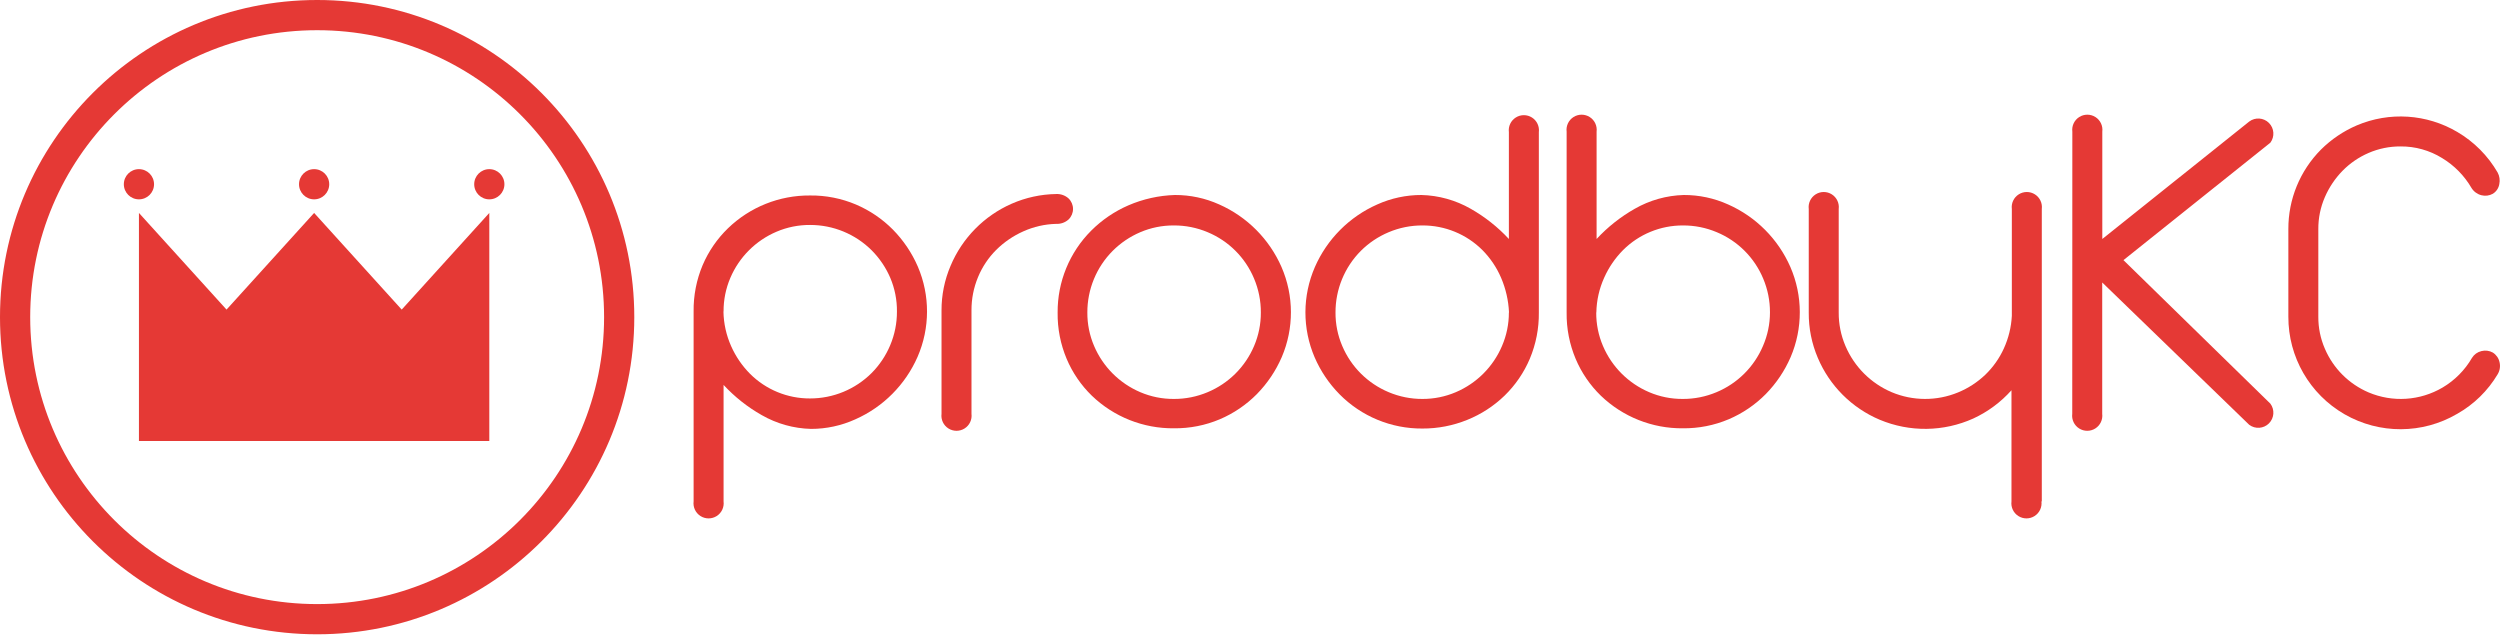
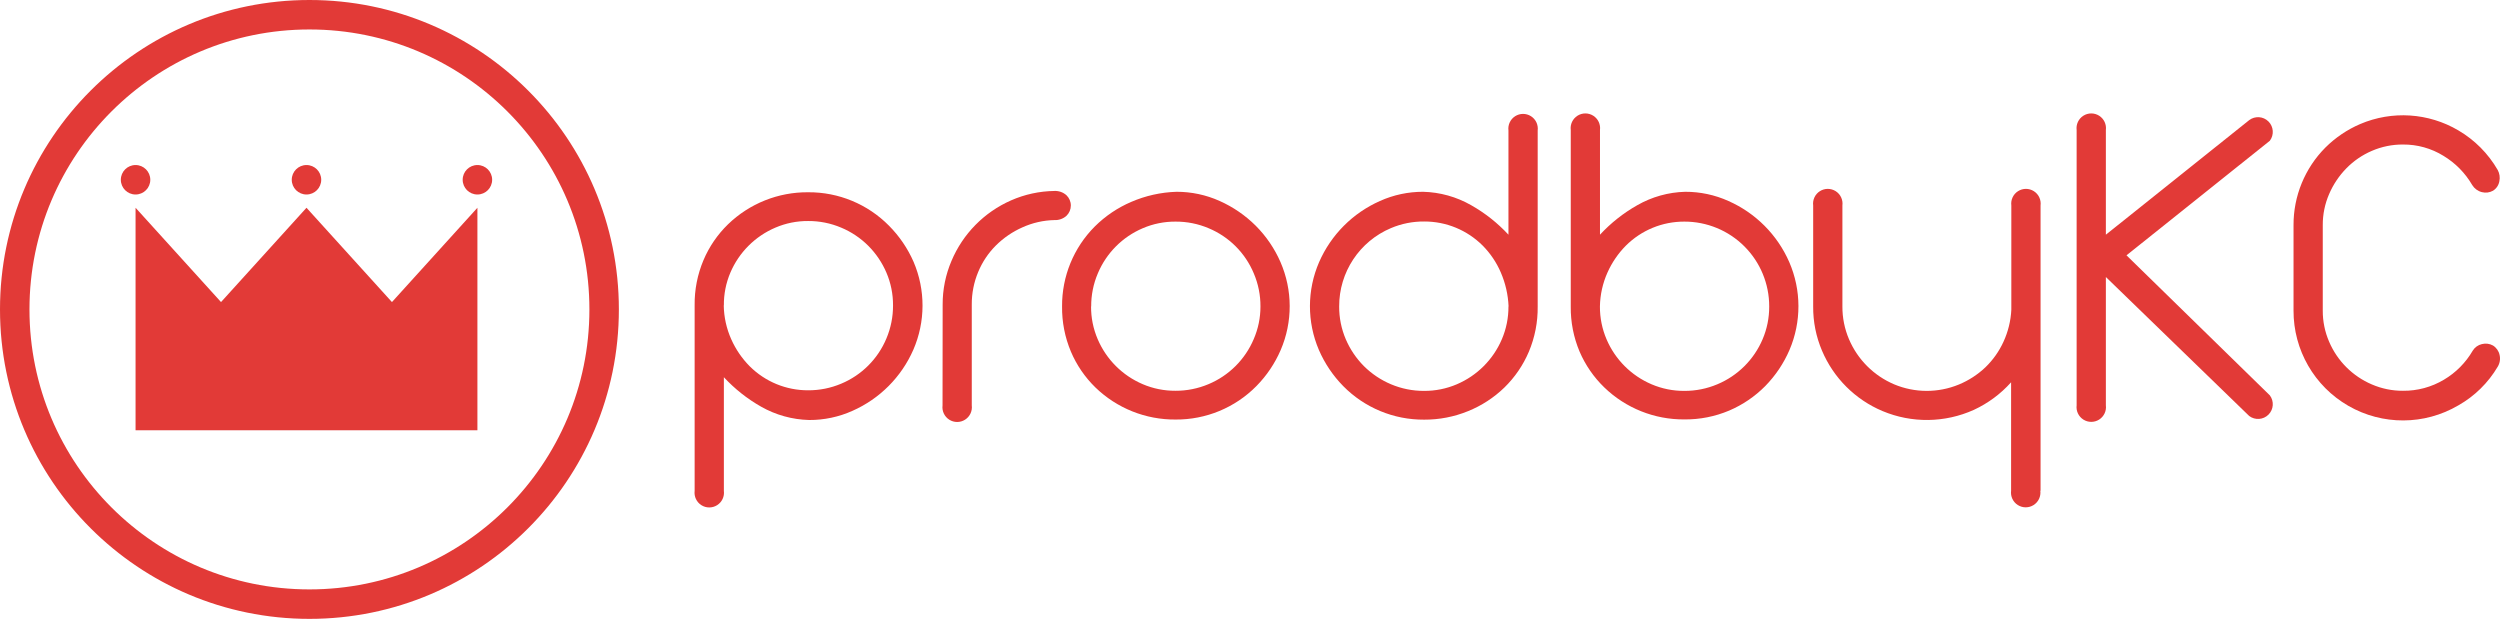
- <svg xmlns="http://www.w3.org/2000/svg" viewBox="0 0 827.7 210">
+ <svg xmlns="http://www.w3.org/2000/svg" viewBox="0 0 848.32 210">
  <defs>
-     <style>.cls-1{fill:#e53935;}.cls-2{fill:none;stroke:#e53935;stroke-miterlimit:10;stroke-width:10px;}</style>
+     <style>.cls-1{fill:none;stroke:#e23a37;stroke-miterlimit:10;stroke-width:10px;}.cls-2{fill:#e23a37;}</style>
  </defs>
  <g id="Layer_1" data-name="Layer 1">
-     <path class="cls-1" d="M535.52,392a34.53,34.53,0,0,1-16.32-4.56,52.38,52.38,0,0,1-12.64-10V416a5,5,0,1,1-9.92,0V353.12a38.32,38.32,0,0,1,3-15.36A37.53,37.53,0,0,1,508,325.6a38.65,38.65,0,0,1,27.2-10.88,37.86,37.86,0,0,1,15.2,3,38.42,38.42,0,0,1,12.24,8.32,40.21,40.21,0,0,1,8.24,12.24,37.68,37.68,0,0,1-.08,29.84,40.34,40.34,0,0,1-20.64,20.72A35.39,35.39,0,0,1,535.52,392Zm-29-38.88a29.42,29.42,0,0,0,2.56,11.52,30.75,30.75,0,0,0,6.24,9.12,27.94,27.94,0,0,0,19.84,8.16,28.83,28.83,0,0,0,20.4-8.4,28.87,28.87,0,0,0,6.16-9.2,28.43,28.43,0,0,0,2.24-11.2A27.86,27.86,0,0,0,561.76,342a29.31,29.31,0,0,0-6.16-9.12,28.83,28.83,0,0,0-20.4-8.4,27.83,27.83,0,0,0-11.12,2.24A28.93,28.93,0,0,0,508.8,342,27.86,27.86,0,0,0,506.56,353.12Z" transform="translate(-267 -250)" />
-     <path class="cls-1" d="M578.72,352.8a37.33,37.33,0,0,1,3-14.8,38.92,38.92,0,0,1,20.24-20.56,38.11,38.11,0,0,1,14.72-3.2,5.71,5.71,0,0,1,4.08,1.44,4.84,4.84,0,0,1,0,7,5.71,5.71,0,0,1-4.08,1.44,28.14,28.14,0,0,0-10.88,2.48,30.11,30.11,0,0,0-9,6.16,27.69,27.69,0,0,0-6,9,28.3,28.3,0,0,0-2.16,11V387a5,5,0,1,1-9.92,0Z" transform="translate(-267 -250)" />
-     <path class="cls-1" d="M656,314.56a35.39,35.39,0,0,1,14.64,3.12,40.34,40.34,0,0,1,20.64,20.72,37.68,37.68,0,0,1,.08,29.84,40.4,40.4,0,0,1-8.24,12.24,38.42,38.42,0,0,1-12.24,8.32,37.89,37.89,0,0,1-15.2,3A38.65,38.65,0,0,1,628.48,381a37.16,37.16,0,0,1-8.32-12.16,38.25,38.25,0,0,1-3-15.36,38,38,0,0,1,11.12-27.12A39.77,39.77,0,0,1,640.56,318,42,42,0,0,1,656,314.56Zm-29,38.88a27.66,27.66,0,0,0,2.24,11.12,28.93,28.93,0,0,0,15.28,15.28,27.83,27.83,0,0,0,11.12,2.24,28.43,28.43,0,0,0,11.2-2.24,28.72,28.72,0,0,0,15.36-15.28,27.83,27.83,0,0,0,2.24-11.12,28.46,28.46,0,0,0-2.24-11.2,28.51,28.51,0,0,0-15.36-15.36,28.43,28.43,0,0,0-11.2-2.24,27.83,27.83,0,0,0-11.12,2.24,29.08,29.08,0,0,0-9.12,6.16,28.83,28.83,0,0,0-8.4,20.4Z" transform="translate(-267 -250)" />
-     <path class="cls-1" d="M737.6,314.56a34.6,34.6,0,0,1,16.32,4.56,52.82,52.82,0,0,1,12.64,10V293.76a5,5,0,1,1,9.92,0v59.68a38.42,38.42,0,0,1-3,15.36A37.32,37.32,0,0,1,765.12,381a38.3,38.3,0,0,1-12.32,8,39,39,0,0,1-14.88,2.88,38.17,38.17,0,0,1-27.44-11.36,40,40,0,0,1-8.24-12.24,37.68,37.68,0,0,1,.08-29.84A40.34,40.34,0,0,1,723,317.68,35.39,35.39,0,0,1,737.6,314.56Zm29,38.88a32.82,32.82,0,0,0-2.64-11.52,29.63,29.63,0,0,0-6.16-9.12,27.94,27.94,0,0,0-19.84-8.16,28.43,28.43,0,0,0-11.2,2.24,28.87,28.87,0,0,0-9.2,6.16,28.83,28.83,0,0,0-8.4,20.4,27.66,27.66,0,0,0,2.24,11.12,28.72,28.72,0,0,0,15.36,15.28,28.43,28.43,0,0,0,11.2,2.24A27.9,27.9,0,0,0,749,379.84a28.93,28.93,0,0,0,15.28-15.28A27.83,27.83,0,0,0,766.56,353.44Z" transform="translate(-267 -250)" />
-     <path class="cls-1" d="M824.48,314.56a35.39,35.39,0,0,1,14.64,3.12,40.34,40.34,0,0,1,20.64,20.72,37.68,37.68,0,0,1,.08,29.84,40.4,40.4,0,0,1-8.24,12.24,38.42,38.42,0,0,1-12.24,8.32,37.89,37.89,0,0,1-15.2,3A38.65,38.65,0,0,1,797,381a37.16,37.16,0,0,1-8.32-12.16,38.25,38.25,0,0,1-3-15.36V293.6a5,5,0,1,1,9.92,0v35.52a52.62,52.62,0,0,1,12.64-10A34.53,34.53,0,0,1,824.48,314.56Zm-29,38.88a27.66,27.66,0,0,0,2.24,11.12A28.93,28.93,0,0,0,813,379.84a27.83,27.83,0,0,0,11.12,2.24,28.46,28.46,0,0,0,11.2-2.24,28.72,28.72,0,0,0,15.36-15.28A27.83,27.83,0,0,0,853,353.44a28.46,28.46,0,0,0-2.24-11.2,28.51,28.51,0,0,0-15.36-15.36,28.46,28.46,0,0,0-11.2-2.24,27.94,27.94,0,0,0-19.84,8.16,30.75,30.75,0,0,0-6.24,9.12A29.25,29.25,0,0,0,795.52,353.44Z" transform="translate(-267 -250)" />
-     <path class="cls-1" d="M942.88,416a5,5,0,1,1-9.92,0V379.2a38.66,38.66,0,0,1-12.64,9.36,38.83,38.83,0,0,1-31,.4,38.49,38.49,0,0,1-20.48-20.48,37.47,37.47,0,0,1-3-15V319.2a5,5,0,1,1,9.92,0v34.24a27.66,27.66,0,0,0,2.24,11.12,28.93,28.93,0,0,0,15.28,15.28,28.6,28.6,0,0,0,22,.08,29.16,29.16,0,0,0,9-5.84,28.39,28.39,0,0,0,6.16-8.72,29.77,29.77,0,0,0,2.64-10.8V319.2a5,5,0,1,1,9.92,0V416Z" transform="translate(-267 -250)" />
-     <path class="cls-1" d="M953.11,293.6a5,5,0,1,1,9.92,0v35.52l48.64-38.88a5,5,0,0,1,7,7l-48.64,38.88,48.64,47.52a5,5,0,0,1-7,7L963,343.52V387a5,5,0,1,1-9.92,0Z" transform="translate(-267 -250)" />
-     <path class="cls-1" d="M1034.55,354.88a26.15,26.15,0,0,0,2.16,10.56,27.46,27.46,0,0,0,14.48,14.48,27.32,27.32,0,0,0,24.48-1.6,27.3,27.3,0,0,0,9.76-9.84,5,5,0,0,1,3.12-2.24,5.1,5.1,0,0,1,3.76.48,5,5,0,0,1,2.24,3.2,5.29,5.29,0,0,1-.63,4A36.36,36.36,0,0,1,1080.55,387a37.13,37.13,0,0,1-55.92-32.16v-29a37.12,37.12,0,0,1,10.8-26.32,38.18,38.18,0,0,1,11.84-8,37,37,0,0,1,33.28,2.16,37.12,37.12,0,0,1,13.37,13.44,5.62,5.62,0,0,1,.55,3.84,4.62,4.62,0,0,1-2.16,3.2,5.1,5.1,0,0,1-3.76.48,5.42,5.42,0,0,1-3.28-2.4,28,28,0,0,0-9.76-9.92,25.73,25.73,0,0,0-13.76-3.84,26.18,26.18,0,0,0-10.56,2.16,27.19,27.19,0,0,0-8.64,5.92,29,29,0,0,0-5.84,8.72,26.18,26.18,0,0,0-2.16,10.56Z" transform="translate(-267 -250)" />
-     <circle class="cls-2" cx="105" cy="105" r="100" />
+     <circle class="cls-1" cx="105" cy="105" r="100" />
+     <path class="cls-2" d="M541.59,392.52A34.76,34.76,0,0,1,525.27,388a52.62,52.62,0,0,1-12.64-10v38.56a5,5,0,1,1-9.92,0V353.64a38.25,38.25,0,0,1,3-15.36,37.16,37.16,0,0,1,8.32-12.16,38.65,38.65,0,0,1,27.2-10.88,38.17,38.17,0,0,1,27.44,11.36A40.4,40.4,0,0,1,577,338.84a37.68,37.68,0,0,1-.08,29.84,40.34,40.34,0,0,1-20.64,20.72A35.39,35.39,0,0,1,541.59,392.52Zm-29-38.88a29.25,29.25,0,0,0,2.56,11.52,30.75,30.75,0,0,0,6.24,9.12,27.94,27.94,0,0,0,19.84,8.16,28.46,28.46,0,0,0,11.2-2.24,28.51,28.51,0,0,0,15.36-15.36,28.46,28.46,0,0,0,2.24-11.2,27.83,27.83,0,0,0-2.24-11.12,29.08,29.08,0,0,0-6.16-9.12,28.65,28.65,0,0,0-9.2-6.16,28.29,28.29,0,0,0-11.2-2.24,27.66,27.66,0,0,0-11.12,2.24,28.93,28.93,0,0,0-15.28,15.28A27.66,27.66,0,0,0,512.63,353.64Z" transform="translate(-267 -250)" />
+     <path class="cls-2" d="M586.87,353.32a37.29,37.29,0,0,1,3-14.8A38.92,38.92,0,0,1,610.07,318a37.75,37.75,0,0,1,14.72-3.2,5.71,5.71,0,0,1,4.08,1.44,4.84,4.84,0,0,1,0,7,5.71,5.71,0,0,1-4.08,1.44,27.78,27.78,0,0,0-10.88,2.48,29.93,29.93,0,0,0-9,6.16,27.59,27.59,0,0,0-6,9,28.26,28.26,0,0,0-2.16,11v34.24a5,5,0,1,1-9.92,0Z" transform="translate(-267 -250)" />
+     <path class="cls-2" d="M666.23,315.08a35.43,35.43,0,0,1,14.64,3.12,40.93,40.93,0,0,1,12.24,8.4,40.28,40.28,0,0,1,8.39,12.32,37.57,37.57,0,0,1,.08,29.84A40,40,0,0,1,693.34,381a38.12,38.12,0,0,1-27.43,11.36,38.65,38.65,0,0,1-27.2-10.88,37.37,37.37,0,0,1-8.32-12.16,38.32,38.32,0,0,1-3-15.36,38,38,0,0,1,11.12-27.12,39.66,39.66,0,0,1,12.32-8.32A42,42,0,0,1,666.23,315.08Zm-29,38.88a27.73,27.73,0,0,0,2.24,11.12,28.93,28.93,0,0,0,15.28,15.28,27.83,27.83,0,0,0,11.12,2.24,28.5,28.5,0,0,0,11.2-2.24,28.66,28.66,0,0,0,15.35-15.28A27.73,27.73,0,0,0,694.71,354a28.26,28.26,0,0,0-2.25-11.2,28.45,28.45,0,0,0-15.35-15.36,28.32,28.32,0,0,0-11.2-2.24,27.66,27.66,0,0,0-11.12,2.24,28.72,28.72,0,0,0-15.28,15.36A28.25,28.25,0,0,0,637.27,354Z" transform="translate(-267 -250)" />
+     <path class="cls-2" d="M749.9,315.08a34.53,34.53,0,0,1,16.32,4.56,52.38,52.38,0,0,1,12.64,10V294.28a5,5,0,1,1,9.92,0V354a38.32,38.32,0,0,1-3,15.36,37.37,37.37,0,0,1-8.32,12.16,38.36,38.36,0,0,1-12.32,8,38.89,38.89,0,0,1-14.88,2.88A38.17,38.17,0,0,1,722.78,381a40.4,40.4,0,0,1-8.24-12.24,37.68,37.68,0,0,1,.08-29.84,40.34,40.34,0,0,1,20.64-20.72A35.39,35.39,0,0,1,749.9,315.08Zm29,38.88a32.39,32.39,0,0,0-2.64-11.52,29.45,29.45,0,0,0-6.16-9.12,27.94,27.94,0,0,0-19.84-8.16A28.29,28.29,0,0,0,739,327.4,28.72,28.72,0,0,0,721.42,354a27.9,27.9,0,0,0,2.24,11.12,29.31,29.31,0,0,0,6.16,9.12,29,29,0,0,0,9.2,6.16,28.46,28.46,0,0,0,11.2,2.24,27.83,27.83,0,0,0,11.12-2.24,28.93,28.93,0,0,0,15.28-15.28A27.73,27.73,0,0,0,778.86,354Z" transform="translate(-267 -250)" />
+     <path class="cls-2" d="M838.86,315.08a35.39,35.39,0,0,1,14.64,3.12,40.34,40.34,0,0,1,20.64,20.72,37.68,37.68,0,0,1,.08,29.84A40.21,40.21,0,0,1,866,381a38.42,38.42,0,0,1-12.24,8.32,38,38,0,0,1-15.2,3,38.65,38.65,0,0,1-27.2-10.88A37.53,37.53,0,0,1,803,369.32,38.32,38.32,0,0,1,800,354V294.12a5,5,0,1,1,9.92,0v35.52a52.38,52.38,0,0,1,12.64-10A34.6,34.6,0,0,1,838.86,315.08ZM809.9,354a27.9,27.9,0,0,0,2.24,11.12,28.93,28.93,0,0,0,15.28,15.28,27.86,27.86,0,0,0,11.12,2.24,28.43,28.43,0,0,0,11.2-2.24,28.72,28.72,0,0,0,15.36-15.28A27.9,27.9,0,0,0,867.34,354a28.72,28.72,0,0,0-28.8-28.8,27.94,27.94,0,0,0-19.84,8.16,30.75,30.75,0,0,0-6.24,9.12A29.42,29.42,0,0,0,809.9,354Z" transform="translate(-267 -250)" />
+     <path class="cls-2" d="M959.34,416.52a5,5,0,1,1-9.92,0v-36.8a38.84,38.84,0,0,1-12.64,9.36,38.83,38.83,0,0,1-31,.4A38.49,38.49,0,0,1,885.26,369a37.51,37.51,0,0,1-3-15V319.72a5,5,0,1,1,9.92,0V354a27.9,27.9,0,0,0,2.24,11.12,28.93,28.93,0,0,0,15.28,15.28,28.6,28.6,0,0,0,22,.08,29.34,29.34,0,0,0,9-5.84,28.51,28.51,0,0,0,6.16-8.72,29.37,29.37,0,0,0,2.64-10.8V319.72a5,5,0,1,1,9.92,0v96.8Z" transform="translate(-267 -250)" />
+     <path class="cls-2" d="M971.66,294.12a5,5,0,1,1,9.92,0v35.52l48.64-38.88a5,5,0,0,1,7,7l-48.64,38.88,48.64,47.52a5,5,0,0,1-7,7L981.58,344v43.52a5,5,0,1,1-9.92,0Z" transform="translate(-267 -250)" />
+     <path class="cls-2" d="M1055.18,355.4a26.18,26.18,0,0,0,2.16,10.56,27.46,27.46,0,0,0,14.48,14.48,26.18,26.18,0,0,0,10.56,2.16,26.51,26.51,0,0,0,13.92-3.76,27.46,27.46,0,0,0,9.76-9.84,4.94,4.94,0,0,1,3.12-2.24,5.11,5.11,0,0,1,3.76.48,5,5,0,0,1,2.24,3.2,5.3,5.3,0,0,1-.64,4,36.26,36.26,0,0,1-13.36,13.12,37.13,37.13,0,0,1-55.92-32.16v-29a37.12,37.12,0,0,1,10.8-26.32,38,38,0,0,1,11.84-8,37,37,0,0,1,33.28,2.16,37,37,0,0,1,13.36,13.44,5.56,5.56,0,0,1,.56,3.84,4.73,4.73,0,0,1-2.16,3.2,5.11,5.11,0,0,1-3.76.48,5.4,5.4,0,0,1-3.28-2.4,28,28,0,0,0-9.76-9.92,25.75,25.75,0,0,0-13.76-3.84,26.18,26.18,0,0,0-10.56,2.16,27,27,0,0,0-8.64,5.92,28.7,28.7,0,0,0-5.84,8.72,26.11,26.11,0,0,0-2.16,10.56Z" transform="translate(-267 -250)" />
  </g>
  <g id="Cut_out" data-name="Cut out">
-     <polygon class="cls-1" points="133 102.5 104 70.5 75 102.5 46 70.5 46 146 162 146 162 70.5 133 102.5" />
-     <circle class="cls-1" cx="46" cy="61" r="5" />
-     <circle class="cls-1" cx="162" cy="61" r="5" />
-     <circle class="cls-1" cx="104" cy="61" r="5" />
+     <polygon class="cls-2" points="133 102.5 104 70.5 75 102.5 46 70.5 46 146 162 146 162 70.5 133 102.5" />
+     <circle class="cls-2" cx="46" cy="61" r="5" />
+     <circle class="cls-2" cx="162" cy="61" r="5" />
+     <circle class="cls-2" cx="104" cy="61" r="5" />
  </g>
</svg>
